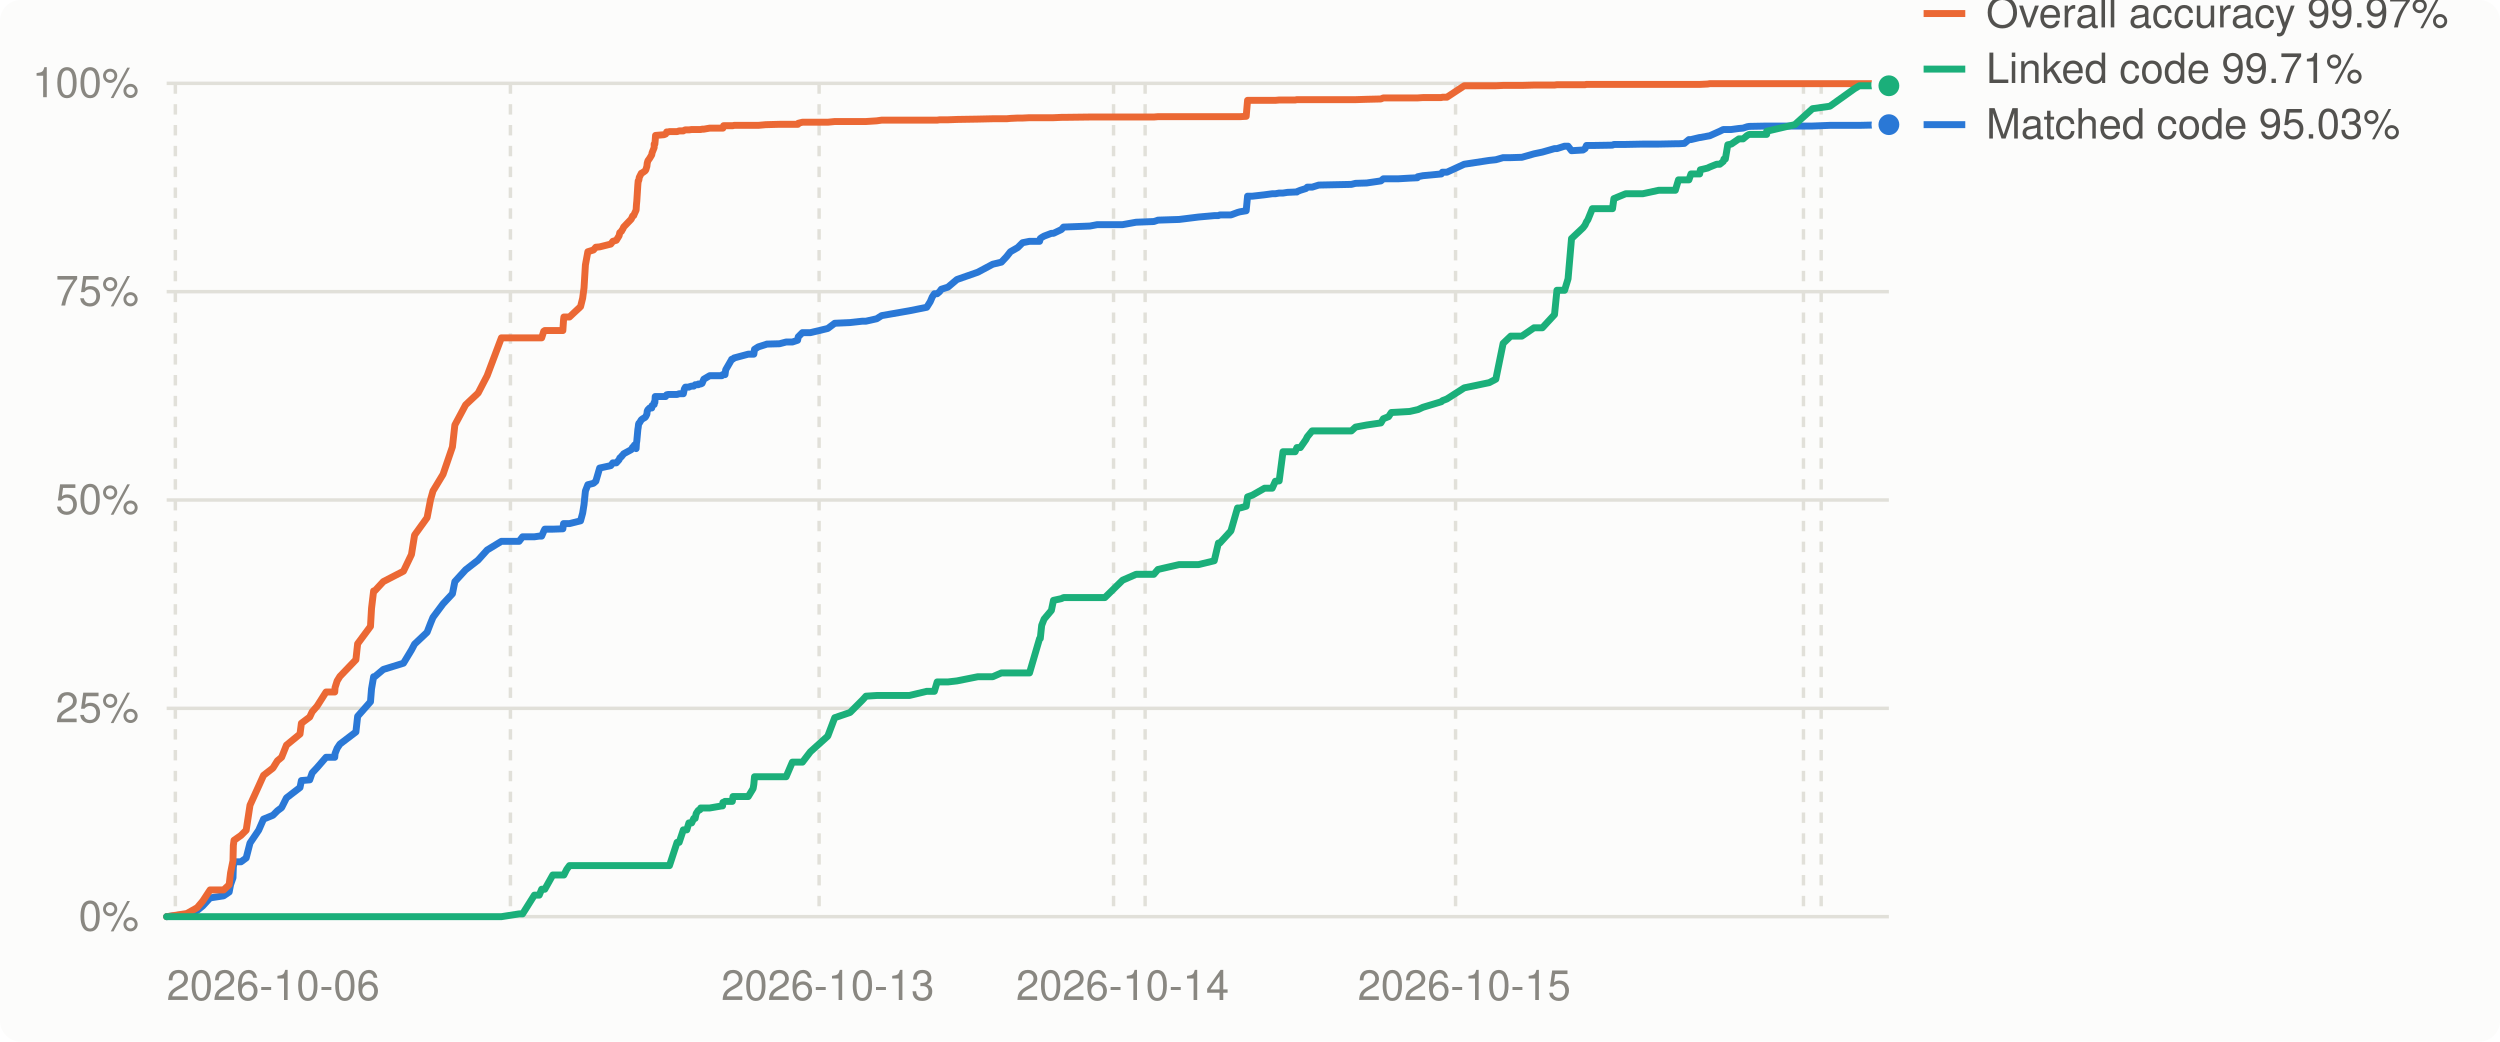
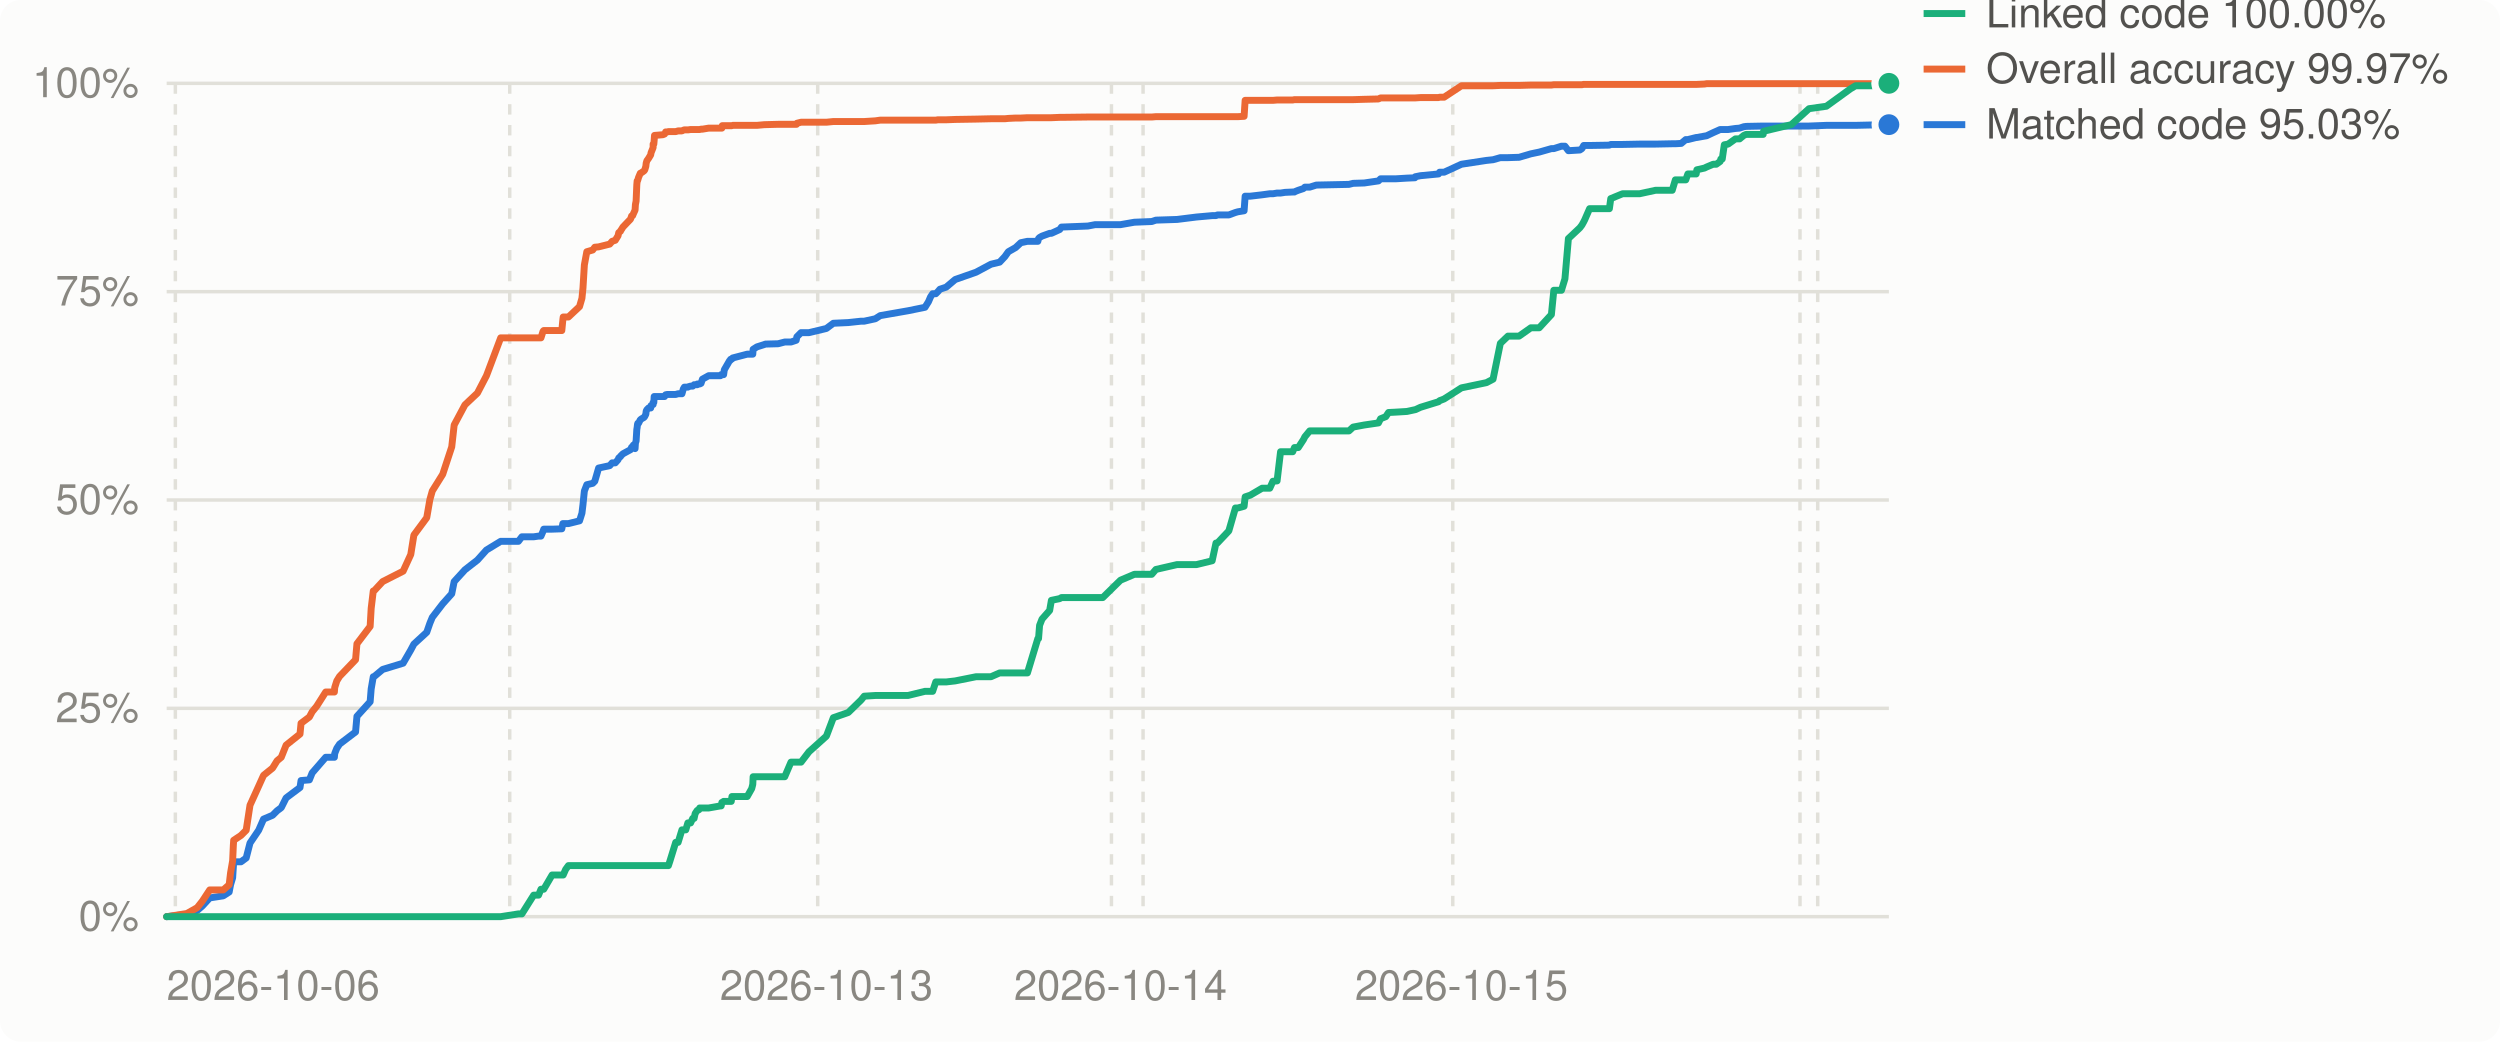
<svg xmlns="http://www.w3.org/2000/svg" viewBox="0 0 720 300" width="720" height="300" role="img" aria-label="Decompilation progress over time">
  <style>
.bg{fill:#fcfcfb}.grid{stroke:#e1e0d9}.muted{fill:#898781}.lbl{fill:#52514e}.ln0{stroke:#2a78d6}.dot0{fill:#2a78d6;stroke:#fcfcfb}.ln1{stroke:#eb6834}.dot1{fill:#eb6834;stroke:#fcfcfb}.ln2{stroke:#1baf7a}.dot2{fill:#1baf7a;stroke:#fcfcfb}
@media (prefers-color-scheme: dark){.bg{fill:#1a1a19}.grid{stroke:#2c2c2a}.muted{fill:#898781}.lbl{fill:#c3c2b7}.ln0{stroke:#3987e5}.dot0{fill:#3987e5;stroke:#1a1a19}.ln1{stroke:#d95926}.dot1{fill:#d95926;stroke:#1a1a19}.ln2{stroke:#199e70}.dot2{fill:#199e70;stroke:#1a1a19}}
text{font:12px -apple-system,BlinkMacSystemFont,'Segoe UI',Helvetica,Arial,sans-serif}
</style>
  <rect class="bg" width="720" height="300" rx="6" />
  <line x1="48" x2="544" y1="264.0" y2="264.0" class="grid" stroke-width="1" />
  <text x="40" y="268.0" class="muted" text-anchor="end">0%</text>
  <line x1="48" x2="544" y1="204.0" y2="204.0" class="grid" stroke-width="1" />
  <text x="40" y="208.0" class="muted" text-anchor="end">25%</text>
  <line x1="48" x2="544" y1="144.0" y2="144.0" class="grid" stroke-width="1" />
  <text x="40" y="148.0" class="muted" text-anchor="end">50%</text>
  <line x1="48" x2="544" y1="84.0" y2="84.0" class="grid" stroke-width="1" />
  <text x="40" y="88.0" class="muted" text-anchor="end">75%</text>
  <line x1="48" x2="544" y1="24.0" y2="24.0" class="grid" stroke-width="1" />
  <text x="40" y="28.0" class="muted" text-anchor="end">100%</text>
  <line x1="50.5" x2="50.5" y1="24" y2="264" class="grid" stroke-width="1" stroke-dasharray="3 3" />
-   <line x1="147.0" x2="147.0" y1="24" y2="264" class="grid" stroke-width="1" stroke-dasharray="3 3" />
-   <line x1="235.9" x2="235.9" y1="24" y2="264" class="grid" stroke-width="1" stroke-dasharray="3 3" />
-   <line x1="320.7" x2="320.7" y1="24" y2="264" class="grid" stroke-width="1" stroke-dasharray="3 3" />
-   <line x1="329.8" x2="329.8" y1="24" y2="264" class="grid" stroke-width="1" stroke-dasharray="3 3" />
-   <line x1="419.2" x2="419.2" y1="24" y2="264" class="grid" stroke-width="1" stroke-dasharray="3 3" />
-   <line x1="519.4" x2="519.4" y1="24" y2="264" class="grid" stroke-width="1" stroke-dasharray="3 3" />
-   <line x1="524.5" x2="524.5" y1="24" y2="264" class="grid" stroke-width="1" stroke-dasharray="3 3" />
+   <line x1="146.8" x2="146.8" y1="24" y2="264" class="grid" stroke-width="1" stroke-dasharray="3 3" />
+   <line x1="235.5" x2="235.5" y1="24" y2="264" class="grid" stroke-width="1" stroke-dasharray="3 3" />
+   <line x1="320.1" x2="320.1" y1="24" y2="264" class="grid" stroke-width="1" stroke-dasharray="3 3" />
+   <line x1="329.2" x2="329.2" y1="24" y2="264" class="grid" stroke-width="1" stroke-dasharray="3 3" />
+   <line x1="418.4" x2="418.4" y1="24" y2="264" class="grid" stroke-width="1" stroke-dasharray="3 3" />
+   <line x1="518.4" x2="518.4" y1="24" y2="264" class="grid" stroke-width="1" stroke-dasharray="3 3" />
+   <line x1="523.5" x2="523.5" y1="24" y2="264" class="grid" stroke-width="1" stroke-dasharray="3 3" />
  <text class="muted" x="48.0" y="288" text-anchor="start">2026-10-06</text>
-   <text class="muted" x="238.4" y="288" text-anchor="middle">2026-10-13</text>
-   <text class="muted" x="323.3" y="288" text-anchor="middle">2026-10-14</text>
-   <text class="muted" x="421.7" y="288" text-anchor="middle">2026-10-15</text>
-   <polyline points="48.0,264.0 53.1,263.4 53.8,263.3 56.8,262.2 58.4,260.9 60.5,258.6 64.4,258.0 66.0,256.9 66.4,254.8 67.1,252.8 67.2,249.7 67.4,248.2 69.4,248.2 70.9,247.1 72.0,242.8 74.5,239.1 75.9,235.9 78.6,234.8 79.9,233.5 81.1,232.6 82.5,229.8 86.4,226.8 86.8,224.8 89.2,224.6 89.9,222.6 91.3,221.1 93.9,218.1 96.4,218.1 96.5,217.0 97.1,215.5 97.9,214.3 102.5,210.8 103.0,206.3 106.7,202.1 107.0,198.4 107.6,194.9 107.9,194.9 110.4,192.8 116.2,191.0 118.5,187.2 119.4,185.5 123.0,182.1 124.0,179.5 124.7,177.8 127.6,173.9 130.3,171.0 131.0,167.5 134.1,164.1 137.7,161.3 140.3,158.4 144.4,155.9 149.5,155.9 150.5,154.6 153.9,154.6 155.3,154.4 156.0,154.4 156.6,153.0 156.9,152.4 159.2,152.4 162.1,152.3 162.3,150.8 162.4,150.8 163.2,150.8 164.0,150.8 167.2,150.0 167.8,147.8 168.2,145.3 168.6,141.4 169.3,139.6 170.9,139.2 171.6,138.6 172.7,134.8 175.9,134.1 176.5,133.3 177.5,133.3 178.3,132.4 178.5,131.9 179.0,131.5 179.0,131.4 179.4,131.0 179.6,130.7 181.8,129.5 182.2,128.8 182.5,128.7 182.7,128.2 183.2,129.2 183.3,127.6 183.4,127.0 183.7,123.7 183.8,123.1 183.9,122.2 184.0,121.9 184.1,121.9 184.7,120.9 185.1,120.6 185.8,120.2 186.0,119.9 186.3,119.3 186.4,118.4 186.6,118.0 187.1,117.5 187.7,117.5 187.8,116.8 188.4,116.5 188.4,115.9 188.6,115.9 188.7,114.2 188.8,114.2 190.0,114.2 191.2,114.2 191.7,114.2 192.0,113.7 192.0,113.7 192.5,113.6 192.8,113.6 193.2,113.6 195.0,113.6 195.6,113.4 196.8,113.4 197.1,112.0 197.4,111.5 197.8,111.5 198.4,111.5 198.5,111.4 199.2,111.2 199.8,111.2 200.2,110.8 200.5,110.8 201.1,110.8 201.1,110.6 201.6,110.6 201.7,110.6 201.8,110.6 202.2,110.4 202.7,109.2 204.4,108.2 207.9,108.2 208.1,107.9 208.2,107.9 208.4,107.9 208.5,107.9 208.8,107.9 209.0,106.5 210.5,103.9 210.6,103.8 210.7,103.5 210.9,103.4 211.1,103.4 211.4,103.1 215.5,102.0 216.9,102.0 217.1,102.0 217.3,100.6 218.4,99.9 220.6,99.2 220.8,99.1 224.5,99.0 226.4,98.5 228.2,98.5 229.7,98.0 229.8,97.5 229.9,97.0 231.1,95.8 233.4,95.8 238.4,94.6 240.4,93.1 244.8,92.9 248.4,92.5 249.4,92.5 252.5,91.8 253.9,90.9 261.9,89.5 266.9,88.5 267.9,86.9 268.5,85.5 269.1,84.6 269.9,84.6 270.6,84.0 271.1,83.3 273.0,82.7 275.6,80.5 281.6,78.4 285.9,76.1 288.4,75.5 289.9,73.9 291.0,72.5 293.1,71.3 294.5,69.9 296.5,69.5 299.4,69.5 299.6,68.7 300.0,68.4 300.7,68.0 302.8,67.2 303.4,67.2 305.7,66.1 306.3,65.4 313.9,65.1 316.0,64.7 318.2,64.7 323.3,64.7 327.2,64.0 332.3,63.8 333.5,63.4 339.6,63.2 345.2,62.5 349.7,62.1 350.9,62.1 351.3,61.9 354.5,61.9 356.4,61.2 357.1,61.0 358.9,60.7 359.3,56.5 360.7,56.5 364.2,56.1 366.4,55.8 367.3,55.8 368.4,55.6 369.5,55.6 370.8,55.4 373.0,55.3 373.5,55.3 373.5,55.2 374.5,54.8 376.1,54.3 376.5,53.9 377.9,53.9 379.8,53.3 389.2,53.1 390.4,52.8 393.6,52.7 397.7,52.1 398.4,51.5 399.9,51.5 400.7,51.5 402.6,51.5 406.0,51.3 408.2,51.2 408.3,50.9 409.8,50.6 415.1,50.1 415.4,49.6 416.7,49.6 421.7,47.3 428.9,46.2 430.8,46.0 432.9,45.4 435.1,45.4 438.3,45.3 441.8,44.3 444.2,43.8 447.7,42.8 448.4,42.8 450.6,42.1 451.6,42.1 452.6,43.4 455.9,43.2 456.5,42.8 456.9,41.9 457.3,41.9 458.6,41.9 464.4,41.8 464.8,41.6 468.2,41.6 473.1,41.5 477.7,41.5 482.5,41.4 483.4,41.4 485.1,41.3 486.4,40.2 487.0,40.2 489.5,39.6 489.7,39.6 491.8,39.2 492.4,39.1 494.4,38.2 495.3,37.8 496.3,37.3 496.5,37.3 496.6,37.3 496.9,37.3 497.6,37.3 498.6,37.3 500.8,37.0 502.0,36.9 503.2,36.5 503.8,36.4 508.8,36.3 508.8,36.3 516.9,36.3 522.0,36.3 527.0,36.1 534.0,36.1 535.5,36.1 544.0,35.9" fill="none" class="ln0" stroke-width="2" stroke-linejoin="round" stroke-linecap="round" />
-   <polyline points="48.0,264.0 53.1,263.2 53.8,263.1 56.8,261.4 58.4,259.5 60.5,256.3 64.4,256.3 66.0,254.8 66.4,251.4 67.1,247.9 67.2,243.5 67.4,242.0 69.4,240.6 70.9,239.1 72.0,231.9 74.5,226.4 75.9,223.3 78.6,221.2 79.9,219.1 81.1,218.1 82.5,214.6 86.4,211.4 86.8,208.3 89.2,206.5 89.9,205.0 91.3,203.4 93.9,199.3 96.4,199.3 96.5,198.0 97.1,196.1 97.9,194.8 102.5,190.0 103.0,185.4 106.7,180.4 107.0,175.2 107.6,170.2 107.9,170.2 110.4,167.5 116.2,164.5 118.5,159.7 119.4,154.1 123.0,149.1 124.0,143.9 124.7,141.4 127.6,136.6 130.3,128.7 131.0,122.4 134.1,116.6 137.7,113.2 140.3,108.2 144.4,97.3 149.5,97.3 150.5,97.3 153.9,97.3 155.3,97.3 156.0,97.3 156.6,95.4 156.9,95.2 159.2,95.2 162.1,95.2 162.3,92.1 162.4,91.3 163.2,91.3 164.0,91.3 167.2,88.3 167.8,85.9 168.2,82.9 168.6,76.3 169.3,72.5 170.9,72.0 171.6,71.2 172.7,71.1 175.9,70.3 176.5,69.5 177.5,69.2 178.3,67.9 178.5,67.0 179.0,66.6 179.0,66.5 179.4,65.9 179.6,65.4 181.8,63.1 182.2,62.2 182.5,62.1 182.7,61.6 183.2,60.5 183.3,58.9 183.4,57.9 183.7,53.2 183.8,52.1 183.9,52.1 184.0,51.8 184.1,51.1 184.7,49.9 185.1,49.7 185.8,49.2 186.0,48.9 186.3,47.9 186.4,47.0 186.6,46.3 187.1,45.6 187.7,44.6 187.8,44.0 188.4,42.5 188.4,41.5 188.6,41.5 188.7,40.4 188.8,39.0 190.0,38.9 191.2,38.8 191.7,38.6 192.0,38.1 192.0,38.0 192.5,38.0 192.8,37.9 193.2,37.9 195.0,37.9 195.6,37.7 196.8,37.7 197.1,37.5 197.4,37.4 197.8,37.4 198.4,37.4 198.5,37.4 199.2,37.3 199.8,37.3 200.2,37.3 200.5,37.3 201.1,37.3 201.1,37.3 201.6,37.3 201.7,37.3 201.8,37.3 202.2,37.2 202.7,37.2 204.4,36.9 207.9,36.9 208.1,36.9 208.2,36.9 208.4,36.2 208.5,36.2 208.8,36.2 209.0,36.2 210.5,36.2 210.6,36.2 210.7,36.2 210.9,36.2 211.1,36.2 211.4,36.1 215.5,36.1 216.9,36.1 217.1,36.1 217.3,36.1 218.4,36.1 220.6,35.9 220.8,35.9 224.5,35.8 226.4,35.8 228.2,35.8 229.7,35.8 229.8,35.8 229.9,35.5 231.1,35.2 233.4,35.2 238.4,35.2 240.4,35.0 244.8,35.0 248.4,35.0 249.4,35.0 252.5,34.8 253.9,34.6 261.9,34.6 266.9,34.6 267.9,34.6 268.5,34.6 269.1,34.6 269.9,34.6 270.6,34.5 271.1,34.5 273.0,34.5 275.6,34.4 281.6,34.3 285.9,34.2 288.4,34.2 289.9,34.2 291.0,34.1 293.1,34.0 294.5,34.0 296.5,33.9 299.4,33.9 299.6,33.9 300.0,33.9 300.7,33.9 302.8,33.9 303.4,33.9 305.7,33.8 306.3,33.8 313.9,33.7 316.0,33.7 318.2,33.7 323.3,33.7 327.2,33.7 332.3,33.7 333.5,33.6 339.6,33.6 345.2,33.6 349.7,33.6 350.9,33.6 351.3,33.6 354.5,33.6 356.4,33.6 357.1,33.6 358.9,33.5 359.3,28.9 360.7,28.9 364.2,28.9 366.4,28.9 367.3,28.9 368.4,28.8 369.5,28.8 370.8,28.8 373.0,28.8 373.5,28.7 373.5,28.7 374.5,28.7 376.1,28.7 376.5,28.7 377.9,28.7 379.8,28.7 389.2,28.7 390.4,28.7 393.6,28.6 397.7,28.5 398.4,28.2 399.9,28.2 400.7,28.2 402.6,28.2 406.0,28.2 408.2,28.2 408.3,28.2 409.8,28.1 415.1,28.1 415.4,28.0 416.7,28.0 421.7,24.7 428.9,24.7 430.8,24.7 432.9,24.6 435.1,24.6 438.3,24.6 441.8,24.5 444.2,24.5 447.7,24.5 448.4,24.4 450.6,24.4 451.6,24.4 452.6,24.4 455.9,24.4 456.5,24.4 456.9,24.3 457.3,24.3 458.6,24.3 464.4,24.3 464.8,24.3 468.2,24.3 473.1,24.3 477.7,24.3 482.5,24.3 483.4,24.3 485.1,24.3 486.4,24.3 487.0,24.3 489.5,24.3 489.7,24.3 491.8,24.2 492.4,24.1 494.4,24.1 495.3,24.1 496.3,24.1 496.5,24.1 496.6,24.1 496.9,24.1 497.6,24.1 498.6,24.1 500.8,24.1 502.0,24.1 503.2,24.1 503.8,24.1 508.8,24.1 508.8,24.1 516.9,24.1 522.0,24.1 527.0,24.1 534.0,24.1 535.5,24.1 544.0,24.1" fill="none" class="ln1" stroke-width="2" stroke-linejoin="round" stroke-linecap="round" />
-   <polyline points="48.0,264.0 53.1,264.0 53.8,264.0 56.8,264.0 58.4,264.0 60.5,264.0 64.4,264.0 66.0,264.0 66.4,264.0 67.1,264.0 67.2,264.0 67.4,264.0 69.4,264.0 70.9,264.0 72.0,264.0 74.5,264.0 75.9,264.0 78.6,264.0 79.9,264.0 81.1,264.0 82.5,264.0 86.4,264.0 86.8,264.0 89.2,264.0 89.9,264.0 91.3,264.0 93.9,264.0 96.4,264.0 96.5,264.0 97.1,264.0 97.9,264.0 102.5,264.0 103.0,264.0 106.7,264.0 107.0,264.0 107.6,264.0 107.9,264.0 110.4,264.0 116.2,264.0 118.5,264.0 119.4,264.0 123.0,264.0 124.0,264.0 124.7,264.0 127.6,264.0 130.3,264.0 131.0,264.0 134.1,264.0 137.7,264.0 140.3,264.0 144.4,264.0 149.5,263.2 150.5,263.2 153.9,257.8 155.3,257.8 156.0,256.1 156.6,256.1 156.9,256.1 159.2,252.0 162.1,252.0 162.3,252.0 162.4,252.0 163.2,250.4 164.0,249.3 167.2,249.3 167.8,249.3 168.2,249.3 168.6,249.3 169.3,249.3 170.9,249.3 171.6,249.3 172.7,249.3 175.9,249.3 176.5,249.3 177.5,249.3 178.3,249.3 178.5,249.3 179.0,249.3 179.0,249.3 179.4,249.3 179.6,249.3 181.8,249.3 182.2,249.3 182.5,249.3 182.7,249.3 183.2,249.3 183.3,249.3 183.4,249.3 183.7,249.3 183.8,249.3 183.9,249.3 184.0,249.3 184.1,249.3 184.7,249.3 185.1,249.3 185.8,249.3 186.0,249.3 186.3,249.3 186.4,249.3 186.6,249.3 187.1,249.3 187.7,249.3 187.8,249.3 188.4,249.3 188.4,249.3 188.6,249.3 188.7,249.3 188.8,249.3 190.0,249.3 191.2,249.3 191.7,249.3 192.0,249.3 192.0,249.3 192.5,249.3 192.8,249.3 193.2,248.1 195.0,242.6 195.6,242.6 196.8,239.0 197.1,239.0 197.4,239.0 197.8,239.0 198.4,237.0 198.5,237.0 199.2,237.0 199.8,235.7 200.2,235.7 200.5,234.3 201.1,233.4 201.1,233.4 201.6,233.2 201.7,232.9 201.8,232.7 202.2,232.7 202.7,232.7 204.4,232.7 207.9,232.1 208.1,232.1 208.2,231.1 208.4,231.1 208.5,231.0 208.8,230.8 209.0,230.8 210.5,230.8 210.6,230.8 210.7,230.8 210.9,230.8 211.1,229.4 211.4,229.4 215.5,229.4 216.9,227.1 217.1,225.9 217.3,223.7 218.4,223.7 220.6,223.7 220.8,223.7 224.5,223.7 226.4,223.7 228.2,219.5 229.7,219.5 229.8,219.5 229.9,219.5 231.1,219.5 233.4,216.5 238.4,212.0 240.4,206.7 244.8,205.2 248.4,201.6 249.4,200.5 252.5,200.3 253.9,200.3 261.9,200.3 266.9,199.1 267.9,199.1 268.5,199.1 269.1,199.1 269.9,196.4 270.6,196.4 271.1,196.4 273.0,196.4 275.6,196.1 281.6,194.9 285.9,194.9 288.4,193.8 289.9,193.8 291.0,193.8 293.1,193.8 294.5,193.8 296.5,193.8 299.4,183.9 299.6,183.9 300.0,180.1 300.7,178.3 302.8,175.8 303.4,172.9 305.7,172.4 306.3,172.1 313.9,172.1 316.0,172.1 318.2,172.1 323.3,167.1 327.2,165.4 332.3,165.4 333.5,164.0 339.6,162.6 345.2,162.6 349.7,161.5 350.9,156.4 351.3,156.4 354.5,152.9 356.4,146.3 357.1,146.3 358.9,145.8 359.3,143.1 360.7,142.6 364.2,140.6 366.4,140.6 367.3,138.6 368.4,138.5 369.5,130.1 370.8,130.1 373.0,130.1 373.5,128.9 373.5,128.9 374.5,128.9 376.1,126.6 376.5,125.8 377.9,124.1 379.8,124.1 389.2,124.1 390.4,123.0 393.6,122.4 397.7,121.8 398.4,120.6 399.9,120.0 400.7,118.8 402.6,118.7 406.0,118.5 408.2,118.0 408.3,118.0 409.8,117.3 415.1,115.7 415.4,115.4 416.7,114.9 421.7,111.7 428.9,110.2 430.8,109.2 432.9,98.9 435.1,96.8 438.3,96.8 441.8,94.4 444.2,94.4 447.7,90.6 448.4,83.6 450.6,83.6 451.6,80.3 452.6,68.7 455.9,65.6 456.5,64.8 456.9,63.9 457.3,63.3 458.6,60.1 464.4,60.1 464.8,57.2 468.2,55.8 473.1,55.8 477.7,54.8 482.5,54.8 483.4,51.8 485.1,51.8 486.4,51.8 487.0,50.1 489.5,50.1 489.7,48.9 491.8,48.4 492.4,48.1 494.4,47.3 495.3,47.3 496.3,46.5 496.5,45.8 496.6,45.8 496.9,45.8 497.6,41.7 498.6,41.5 500.8,40.0 502.0,40.0 503.2,39.0 503.8,38.7 508.8,38.7 508.8,37.8 516.9,35.9 522.0,31.3 527.0,30.6 534.0,25.6 535.5,24.7 544.0,24.7" fill="none" class="ln2" stroke-width="2" stroke-linejoin="round" stroke-linecap="round" />
+   <text class="muted" x="238.0" y="288" text-anchor="middle">2026-10-13</text>
+   <text class="muted" x="322.7" y="288" text-anchor="middle">2026-10-14</text>
+   <text class="muted" x="420.9" y="288" text-anchor="middle">2026-10-15</text>
+   <polyline points="48.0,264.0 53.1,263.4 53.8,263.3 56.8,262.2 58.3,260.9 60.4,258.6 64.3,258.0 66.0,256.9 66.4,254.8 67.0,252.8 67.2,249.7 67.3,248.2 69.4,248.2 70.9,247.1 72.0,242.8 74.5,239.1 75.9,235.9 78.5,234.8 79.8,233.5 81.0,232.6 82.4,229.8 86.4,226.8 86.7,224.8 89.1,224.6 89.9,222.6 91.2,221.1 93.8,218.1 96.3,218.1 96.4,217.0 97.0,215.5 97.8,214.3 102.4,210.8 102.8,206.3 106.6,202.1 106.9,198.4 107.5,194.9 107.7,194.9 110.2,192.8 116.1,191.0 118.3,187.2 119.2,185.5 122.9,182.1 123.8,179.5 124.5,177.8 127.5,173.9 130.1,171.0 130.8,167.5 133.9,164.1 137.5,161.3 140.1,158.4 144.2,155.9 149.3,155.9 150.3,154.6 153.7,154.6 155.1,154.4 155.8,154.4 156.4,153.0 156.6,152.4 159.0,152.4 161.8,152.3 162.1,150.8 162.2,150.8 162.9,150.8 163.7,150.8 166.9,150.0 167.6,147.8 167.9,145.3 168.3,141.4 169.0,139.6 170.7,139.2 171.3,138.6 172.4,134.8 175.6,134.1 176.3,133.3 177.2,133.3 178.0,132.4 178.2,131.9 178.7,131.5 178.7,131.4 179.1,131.0 179.4,130.7 181.6,129.5 181.9,128.8 182.2,128.7 182.4,128.2 182.9,129.2 183.0,127.6 183.2,127.0 183.4,123.7 183.5,123.1 183.6,122.2 183.7,121.9 183.9,121.9 184.4,120.9 184.8,120.6 185.5,120.2 185.7,119.9 186.0,119.3 186.1,118.4 186.3,118.0 186.8,117.5 187.4,117.5 187.5,116.8 188.1,116.5 188.1,115.9 188.3,115.9 188.4,114.2 188.5,114.2 189.7,114.2 190.9,114.2 191.4,114.2 191.7,113.7 191.7,113.7 192.2,113.6 192.5,113.6 192.9,113.6 194.6,113.6 195.3,113.4 196.4,113.4 196.8,112.0 197.1,111.5 197.5,111.5 198.1,111.5 198.2,111.4 198.9,111.2 199.5,111.2 199.9,110.8 200.2,110.8 200.8,110.8 200.8,110.6 201.3,110.6 201.4,110.6 201.5,110.6 201.9,110.4 202.3,109.2 204.1,108.2 207.5,108.2 207.7,107.9 207.9,107.9 208.0,107.9 208.2,107.9 208.4,107.9 208.6,106.5 210.1,103.9 210.3,103.8 210.4,103.5 210.6,103.4 210.8,103.4 211.0,103.1 215.2,102.0 216.5,102.0 216.8,102.0 216.9,100.6 218.0,99.9 220.2,99.2 220.4,99.1 224.1,99.0 226.0,98.5 227.8,98.5 229.3,98.0 229.4,97.5 229.5,97.0 230.7,95.8 233.0,95.8 238.0,94.6 240.0,93.1 244.3,92.9 248.0,92.5 248.9,92.5 252.1,91.8 253.5,90.9 261.5,89.5 266.4,88.5 267.4,86.9 268.0,85.5 268.6,84.6 269.5,84.6 270.1,84.0 270.7,83.3 272.5,82.7 275.1,80.5 281.1,78.4 285.4,76.1 287.9,75.5 289.4,73.9 290.4,72.5 292.5,71.3 294.0,69.9 295.9,69.5 298.9,69.5 299.1,68.7 299.4,68.4 300.1,68.0 302.3,67.2 302.8,67.2 305.2,66.1 305.7,65.4 313.3,65.1 315.4,64.7 317.6,64.7 322.7,64.7 326.7,64.0 331.7,63.8 332.9,63.4 339.0,63.2 344.6,62.5 349.1,62.1 350.2,62.1 350.6,61.9 353.9,61.9 355.8,61.2 356.5,61.0 358.3,60.7 358.6,56.5 360.1,56.5 363.5,56.1 365.7,55.8 366.6,55.8 367.8,55.6 368.8,55.6 370.1,55.4 372.3,55.3 372.8,55.3 372.9,55.2 373.9,54.8 375.4,54.3 375.8,53.9 377.2,53.9 379.1,53.3 388.5,53.1 389.7,52.8 392.9,52.7 397.0,52.1 397.6,51.5 399.1,51.5 399.9,51.5 401.9,51.5 405.2,51.3 407.5,51.2 407.6,50.9 409.1,50.6 414.3,50.1 414.6,49.6 415.9,49.6 420.9,47.3 428.1,46.2 430.0,46.0 432.1,45.4 434.3,45.4 437.5,45.3 440.9,44.3 443.3,43.8 446.8,42.8 447.5,42.8 449.7,42.1 450.7,42.1 451.7,43.4 455.0,43.2 455.6,42.8 456.1,41.9 456.4,41.9 457.8,41.9 463.5,41.8 463.9,41.6 467.3,41.6 472.2,41.5 476.8,41.5 481.6,41.4 482.5,41.4 484.2,41.3 485.5,40.2 486.1,40.2 488.5,39.6 488.7,39.6 490.9,39.2 491.5,39.1 493.4,38.2 494.3,37.8 495.4,37.3 495.6,37.3 495.7,37.3 496.0,37.3 496.6,37.3 497.7,37.3 499.8,37.0 501.0,36.9 502.2,36.5 502.9,36.4 507.8,36.3 507.9,36.3 515.9,36.3 521.0,36.3 526.0,36.1 532.9,36.1 534.4,36.1 542.9,35.9 544.0,35.9" fill="none" class="ln0" stroke-width="2" stroke-linejoin="round" stroke-linecap="round" />
+   <polyline points="48.0,264.0 53.1,263.2 53.8,263.1 56.8,261.4 58.3,259.5 60.4,256.3 64.3,256.3 66.0,254.8 66.4,251.4 67.0,247.9 67.2,243.5 67.3,242.0 69.4,240.6 70.9,239.1 72.0,231.9 74.5,226.4 75.9,223.3 78.5,221.2 79.8,219.1 81.0,218.1 82.4,214.6 86.4,211.4 86.7,208.3 89.1,206.5 89.9,205.0 91.2,203.4 93.8,199.3 96.3,199.3 96.4,198.0 97.0,196.1 97.8,194.8 102.4,190.0 102.8,185.4 106.6,180.4 106.9,175.2 107.5,170.2 107.7,170.2 110.2,167.5 116.1,164.5 118.3,159.7 119.2,154.1 122.9,149.1 123.8,143.9 124.5,141.4 127.5,136.6 130.1,128.7 130.8,122.4 133.9,116.6 137.5,113.2 140.1,108.2 144.2,97.3 149.3,97.3 150.3,97.3 153.7,97.3 155.1,97.3 155.8,97.3 156.4,95.4 156.6,95.2 159.0,95.2 161.8,95.2 162.1,92.1 162.2,91.3 162.9,91.3 163.7,91.3 166.9,88.3 167.6,85.9 167.9,82.9 168.3,76.3 169.0,72.5 170.7,72.0 171.3,71.2 172.4,71.1 175.6,70.3 176.3,69.5 177.2,69.2 178.0,67.9 178.2,67.0 178.7,66.6 178.7,66.5 179.1,65.9 179.4,65.4 181.6,63.1 181.9,62.2 182.2,62.1 182.4,61.6 182.9,60.5 183.0,58.9 183.2,57.9 183.4,53.2 183.5,52.1 183.6,52.1 183.7,51.8 183.9,51.1 184.4,49.9 184.8,49.7 185.5,49.2 185.7,48.9 186.0,47.9 186.1,47.0 186.3,46.3 186.8,45.6 187.4,44.6 187.5,44.0 188.1,42.5 188.1,41.5 188.3,41.5 188.4,40.4 188.5,39.0 189.7,38.9 190.9,38.8 191.4,38.6 191.7,38.1 191.7,38.0 192.2,38.0 192.5,37.9 192.9,37.9 194.6,37.9 195.3,37.7 196.4,37.7 196.8,37.5 197.1,37.4 197.5,37.4 198.1,37.4 198.2,37.4 198.9,37.3 199.5,37.3 199.9,37.3 200.2,37.3 200.8,37.3 200.8,37.3 201.3,37.3 201.4,37.3 201.5,37.3 201.9,37.2 202.3,37.2 204.1,36.9 207.5,36.9 207.7,36.9 207.9,36.9 208.0,36.2 208.2,36.2 208.4,36.2 208.6,36.2 210.1,36.2 210.3,36.2 210.4,36.2 210.6,36.2 210.8,36.2 211.0,36.1 215.2,36.1 216.5,36.1 216.8,36.1 216.9,36.1 218.0,36.1 220.2,35.9 220.4,35.9 224.1,35.8 226.0,35.8 227.8,35.8 229.3,35.8 229.4,35.8 229.5,35.5 230.7,35.2 233.0,35.2 238.0,35.2 240.0,35.0 244.3,35.0 248.0,35.0 248.9,35.0 252.1,34.8 253.5,34.6 261.5,34.6 266.4,34.6 267.4,34.6 268.0,34.6 268.6,34.6 269.5,34.6 270.1,34.5 270.7,34.5 272.5,34.5 275.1,34.4 281.1,34.3 285.4,34.2 287.9,34.2 289.4,34.2 290.4,34.1 292.5,34.0 294.0,34.0 295.9,33.9 298.9,33.9 299.1,33.9 299.4,33.9 300.1,33.9 302.3,33.9 302.8,33.9 305.2,33.8 305.7,33.8 313.3,33.7 315.4,33.7 317.6,33.7 322.7,33.7 326.7,33.7 331.7,33.7 332.9,33.6 339.0,33.6 344.6,33.6 349.1,33.6 350.2,33.6 350.6,33.6 353.9,33.6 355.8,33.6 356.5,33.6 358.3,33.5 358.6,28.9 360.1,28.9 363.5,28.9 365.7,28.9 366.6,28.9 367.8,28.8 368.8,28.8 370.1,28.8 372.3,28.8 372.8,28.7 372.9,28.7 373.9,28.7 375.4,28.7 375.8,28.7 377.2,28.7 379.1,28.7 388.5,28.7 389.7,28.7 392.9,28.6 397.0,28.5 397.6,28.2 399.1,28.2 399.9,28.2 401.9,28.2 405.2,28.2 407.5,28.2 407.6,28.2 409.1,28.1 414.3,28.1 414.6,28.0 415.9,28.0 420.9,24.7 428.1,24.7 430.0,24.7 432.1,24.6 434.3,24.6 437.5,24.6 440.9,24.5 443.3,24.5 446.8,24.5 447.5,24.4 449.7,24.4 450.7,24.4 451.7,24.4 455.0,24.4 455.6,24.4 456.1,24.3 456.4,24.3 457.8,24.3 463.5,24.3 463.9,24.3 467.3,24.3 472.2,24.3 476.8,24.3 481.6,24.3 482.5,24.3 484.2,24.3 485.5,24.3 486.1,24.3 488.5,24.3 488.7,24.3 490.9,24.2 491.5,24.1 493.4,24.1 494.3,24.1 495.4,24.1 495.6,24.1 495.7,24.1 496.0,24.1 496.6,24.1 497.7,24.1 499.8,24.1 501.0,24.1 502.2,24.1 502.9,24.1 507.8,24.1 507.9,24.1 515.9,24.1 521.0,24.1 526.0,24.1 532.9,24.1 534.4,24.1 542.9,24.1 544.0,24.1" fill="none" class="ln1" stroke-width="2" stroke-linejoin="round" stroke-linecap="round" />
+   <polyline points="48.0,264.0 53.1,264.0 53.8,264.0 56.8,264.0 58.3,264.0 60.4,264.0 64.3,264.0 66.0,264.0 66.4,264.0 67.0,264.0 67.2,264.0 67.3,264.0 69.4,264.0 70.9,264.0 72.0,264.0 74.5,264.0 75.9,264.0 78.5,264.0 79.8,264.0 81.0,264.0 82.4,264.0 86.4,264.0 86.7,264.0 89.1,264.0 89.9,264.0 91.2,264.0 93.8,264.0 96.3,264.0 96.4,264.0 97.0,264.0 97.8,264.0 102.4,264.0 102.8,264.0 106.6,264.0 106.9,264.0 107.5,264.0 107.7,264.0 110.2,264.0 116.1,264.0 118.3,264.0 119.2,264.0 122.9,264.0 123.8,264.0 124.5,264.0 127.5,264.0 130.1,264.0 130.8,264.0 133.9,264.0 137.5,264.0 140.1,264.0 144.2,264.0 149.3,263.2 150.3,263.2 153.7,257.8 155.1,257.8 155.8,256.1 156.4,256.1 156.6,256.1 159.0,252.0 161.8,252.0 162.1,252.0 162.2,252.0 162.9,250.4 163.7,249.3 166.9,249.3 167.6,249.3 167.9,249.3 168.3,249.3 169.0,249.3 170.7,249.3 171.3,249.3 172.4,249.3 175.6,249.3 176.3,249.3 177.2,249.3 178.0,249.3 178.2,249.3 178.7,249.3 178.7,249.3 179.1,249.3 179.4,249.3 181.6,249.3 181.9,249.3 182.2,249.3 182.4,249.3 182.9,249.3 183.0,249.3 183.2,249.3 183.4,249.3 183.5,249.3 183.6,249.3 183.7,249.3 183.9,249.3 184.4,249.3 184.8,249.3 185.5,249.3 185.7,249.3 186.0,249.3 186.1,249.3 186.3,249.3 186.8,249.3 187.4,249.3 187.5,249.3 188.1,249.3 188.1,249.3 188.3,249.3 188.4,249.3 188.5,249.3 189.7,249.3 190.9,249.3 191.4,249.3 191.7,249.3 191.7,249.3 192.2,249.3 192.5,249.3 192.9,248.1 194.6,242.6 195.3,242.6 196.4,239.0 196.8,239.0 197.1,239.0 197.5,239.0 198.1,237.0 198.2,237.0 198.9,237.0 199.5,235.7 199.9,235.7 200.2,234.3 200.8,233.4 200.8,233.4 201.3,233.2 201.4,232.9 201.5,232.7 201.9,232.7 202.3,232.7 204.1,232.7 207.5,232.1 207.7,232.1 207.9,231.1 208.0,231.1 208.2,231.0 208.4,230.8 208.6,230.8 210.1,230.8 210.3,230.8 210.4,230.8 210.6,230.8 210.8,229.4 211.0,229.4 215.2,229.4 216.5,227.1 216.8,225.9 216.9,223.7 218.0,223.7 220.2,223.7 220.4,223.7 224.1,223.7 226.0,223.7 227.8,219.5 229.3,219.5 229.4,219.5 229.5,219.5 230.7,219.5 233.0,216.5 238.0,212.0 240.0,206.7 244.3,205.2 248.0,201.6 248.9,200.5 252.1,200.3 253.5,200.3 261.5,200.3 266.4,199.1 267.4,199.1 268.0,199.1 268.6,199.1 269.5,196.4 270.1,196.4 270.7,196.4 272.5,196.4 275.1,196.1 281.1,194.9 285.4,194.9 287.9,193.8 289.4,193.8 290.4,193.8 292.5,193.8 294.0,193.8 295.9,193.8 298.9,183.9 299.1,183.9 299.4,180.1 300.1,178.3 302.3,175.8 302.8,172.9 305.2,172.4 305.7,172.1 313.3,172.1 315.4,172.1 317.6,172.1 322.7,167.1 326.7,165.4 331.7,165.4 332.9,164.0 339.0,162.6 344.6,162.6 349.1,161.5 350.2,156.4 350.6,156.4 353.9,152.9 355.8,146.3 356.5,146.3 358.3,145.8 358.6,143.1 360.1,142.6 363.5,140.6 365.7,140.6 366.6,138.6 367.8,138.5 368.8,130.1 370.1,130.1 372.3,130.1 372.8,128.9 372.9,128.9 373.9,128.9 375.4,126.6 375.8,125.8 377.2,124.1 379.1,124.1 388.5,124.1 389.7,123.0 392.9,122.4 397.0,121.8 397.6,120.6 399.1,120.0 399.9,118.8 401.9,118.7 405.2,118.5 407.5,118.0 407.6,118.0 409.1,117.3 414.3,115.7 414.6,115.4 415.9,114.9 420.9,111.7 428.1,110.2 430.0,109.2 432.1,98.9 434.3,96.8 437.5,96.8 440.9,94.4 443.3,94.4 446.8,90.6 447.5,83.6 449.7,83.6 450.7,80.3 451.7,68.7 455.0,65.6 455.6,64.8 456.1,63.9 456.4,63.3 457.8,60.1 463.5,60.1 463.9,57.2 467.3,55.8 472.2,55.8 476.8,54.8 481.6,54.8 482.5,51.8 484.2,51.8 485.5,51.8 486.1,50.1 488.5,50.1 488.7,48.9 490.9,48.4 491.5,48.1 493.4,47.3 494.3,47.3 495.4,46.5 495.6,45.8 495.7,45.8 496.0,45.8 496.6,41.7 497.7,41.5 499.8,40.0 501.0,40.0 502.2,39.0 502.9,38.7 507.8,38.7 507.9,37.8 515.9,35.9 521.0,31.3 526.0,30.6 532.9,25.6 534.4,24.7 542.9,24.7 544.0,24.0" fill="none" class="ln2" stroke-width="2" stroke-linejoin="round" stroke-linecap="round" />
  <circle cx="544.0" cy="35.9" r="4" class="dot0" stroke-width="2" />
  <circle cx="544.0" cy="24.1" r="4" class="dot1" stroke-width="2" />
-   <circle cx="544.0" cy="24.7" r="4" class="dot2" stroke-width="2" />
+   <circle cx="544.0" cy="24.0" r="4" class="dot2" stroke-width="2" />
  <line x1="554" x2="566" y1="35.9" y2="35.9" class="ln0" stroke-width="2" />
  <text class="lbl" x="572" y="39.9">Matched code 95.03%</text>
-   <line x1="554" x2="566" y1="19.9" y2="19.9" class="ln2" stroke-width="2" />
-   <text class="lbl" x="572" y="23.9">Linked code 99.71%</text>
-   <line x1="554" x2="566" y1="3.9" y2="3.9" class="ln1" stroke-width="2" />
-   <text class="lbl" x="572" y="7.9">Overall accuracy 99.97%</text>
+   <line x1="554" x2="566" y1="19.9" y2="19.9" class="ln1" stroke-width="2" />
+   <text class="lbl" x="572" y="23.9">Overall accuracy 99.97%</text>
+   <line x1="554" x2="566" y1="3.9" y2="3.9" class="ln2" stroke-width="2" />
+   <text class="lbl" x="572" y="7.9">Linked code 100.00%</text>
</svg>
